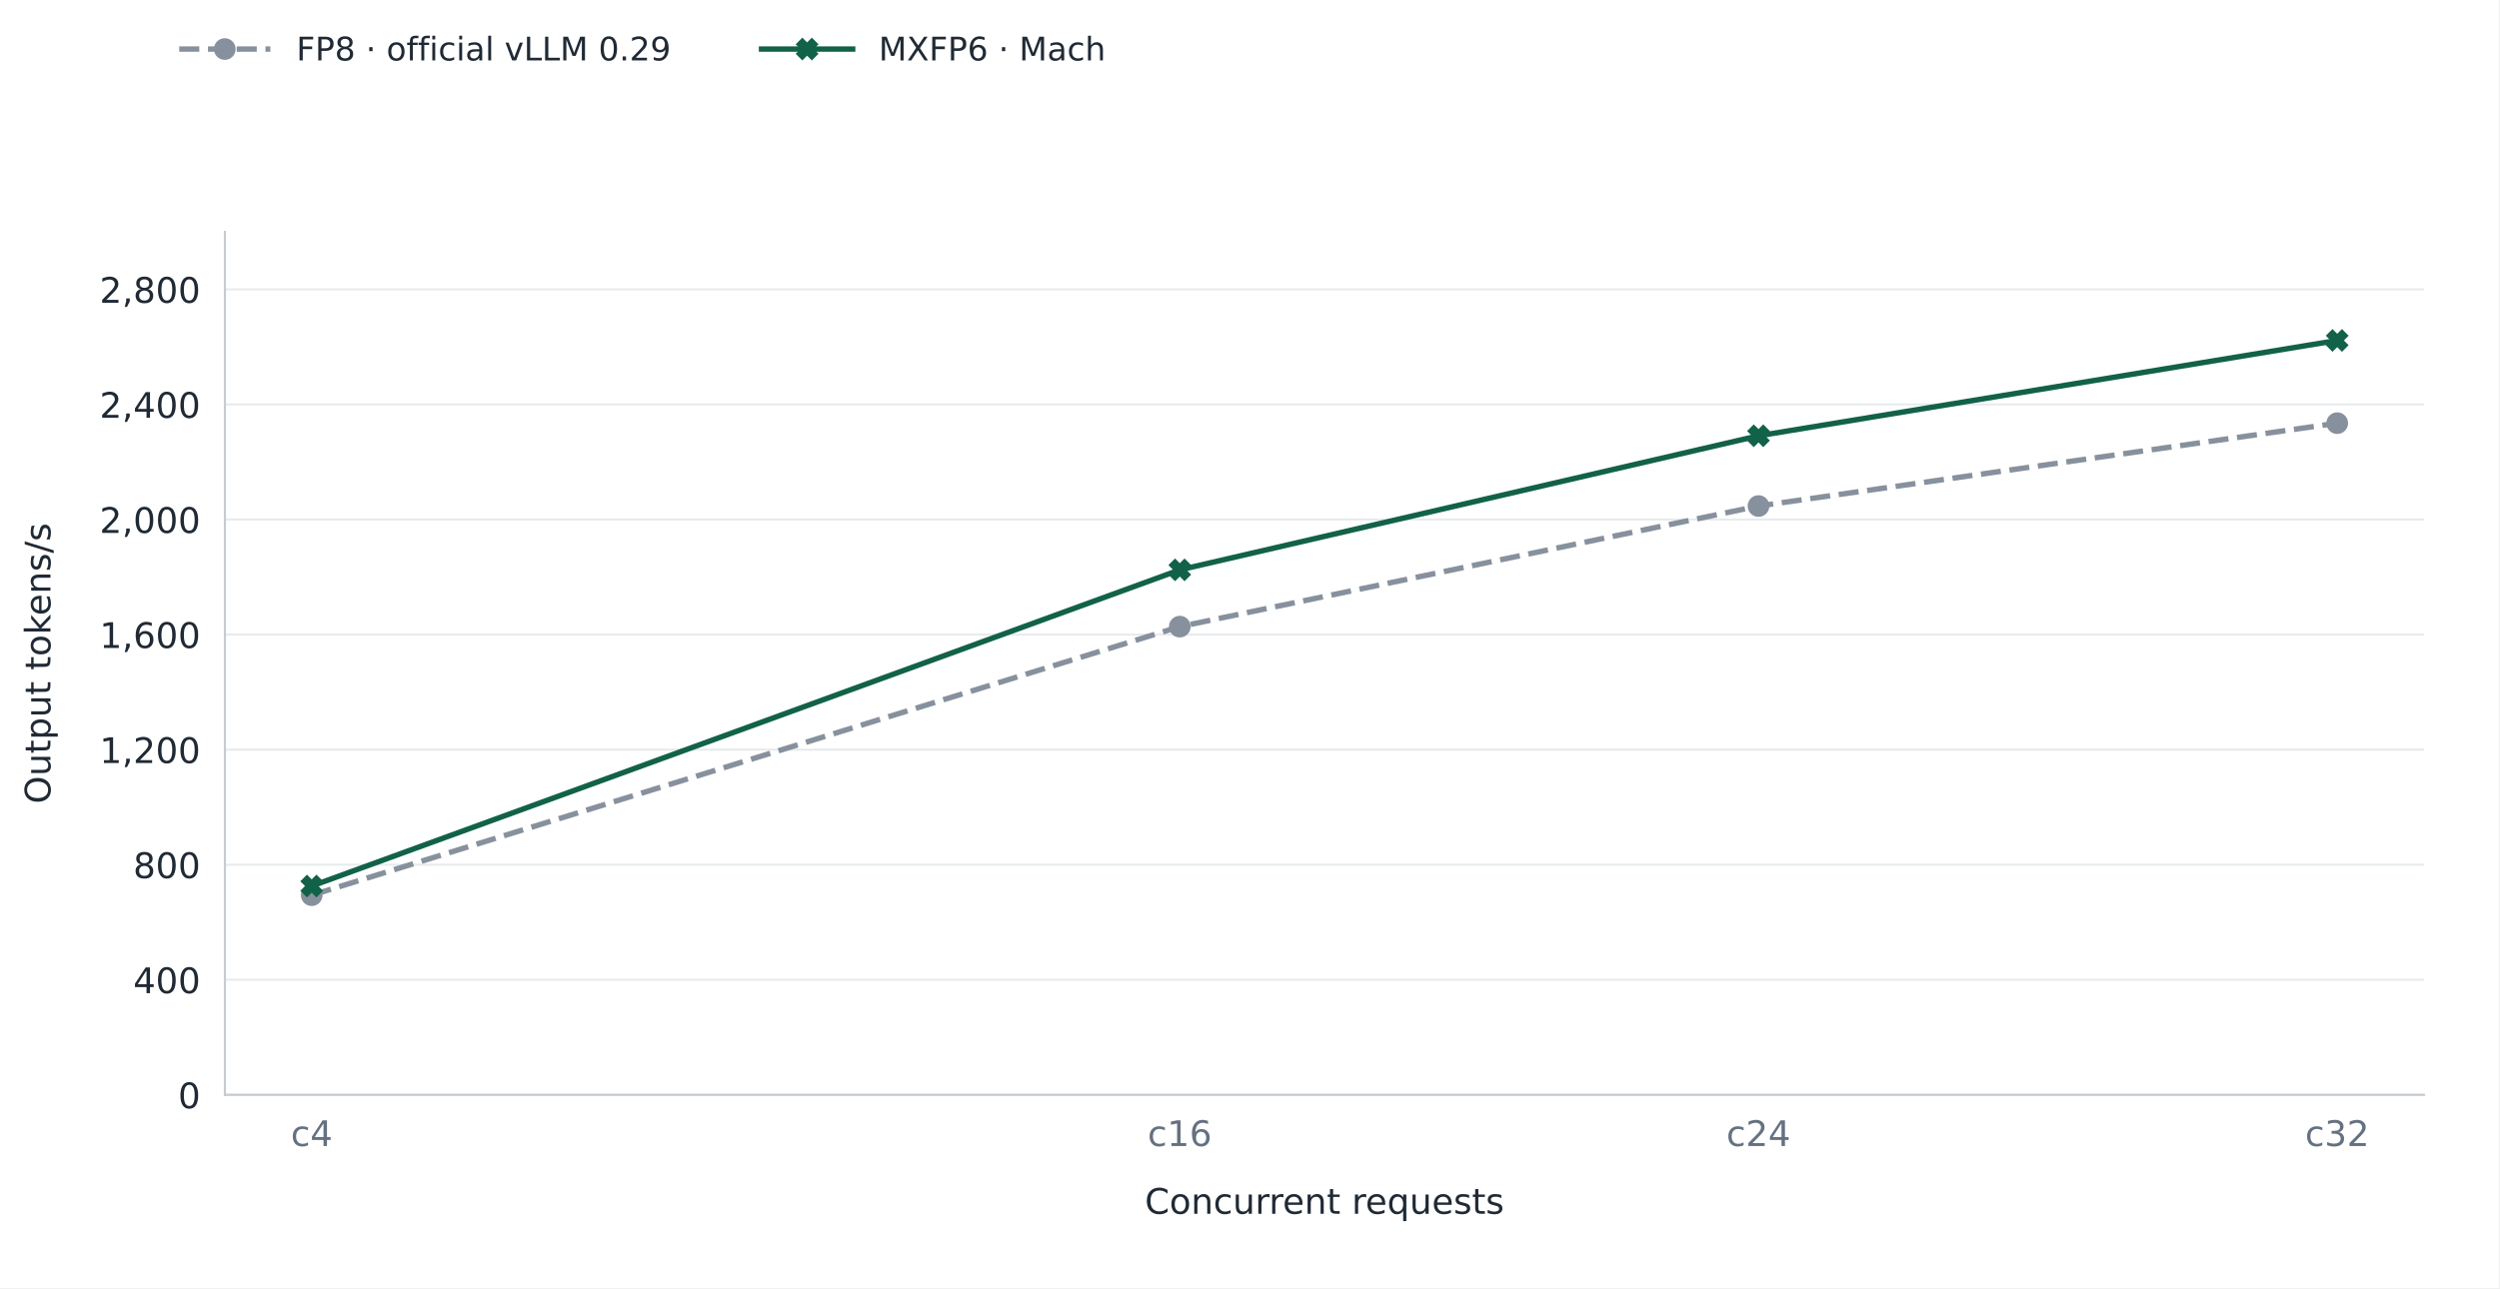
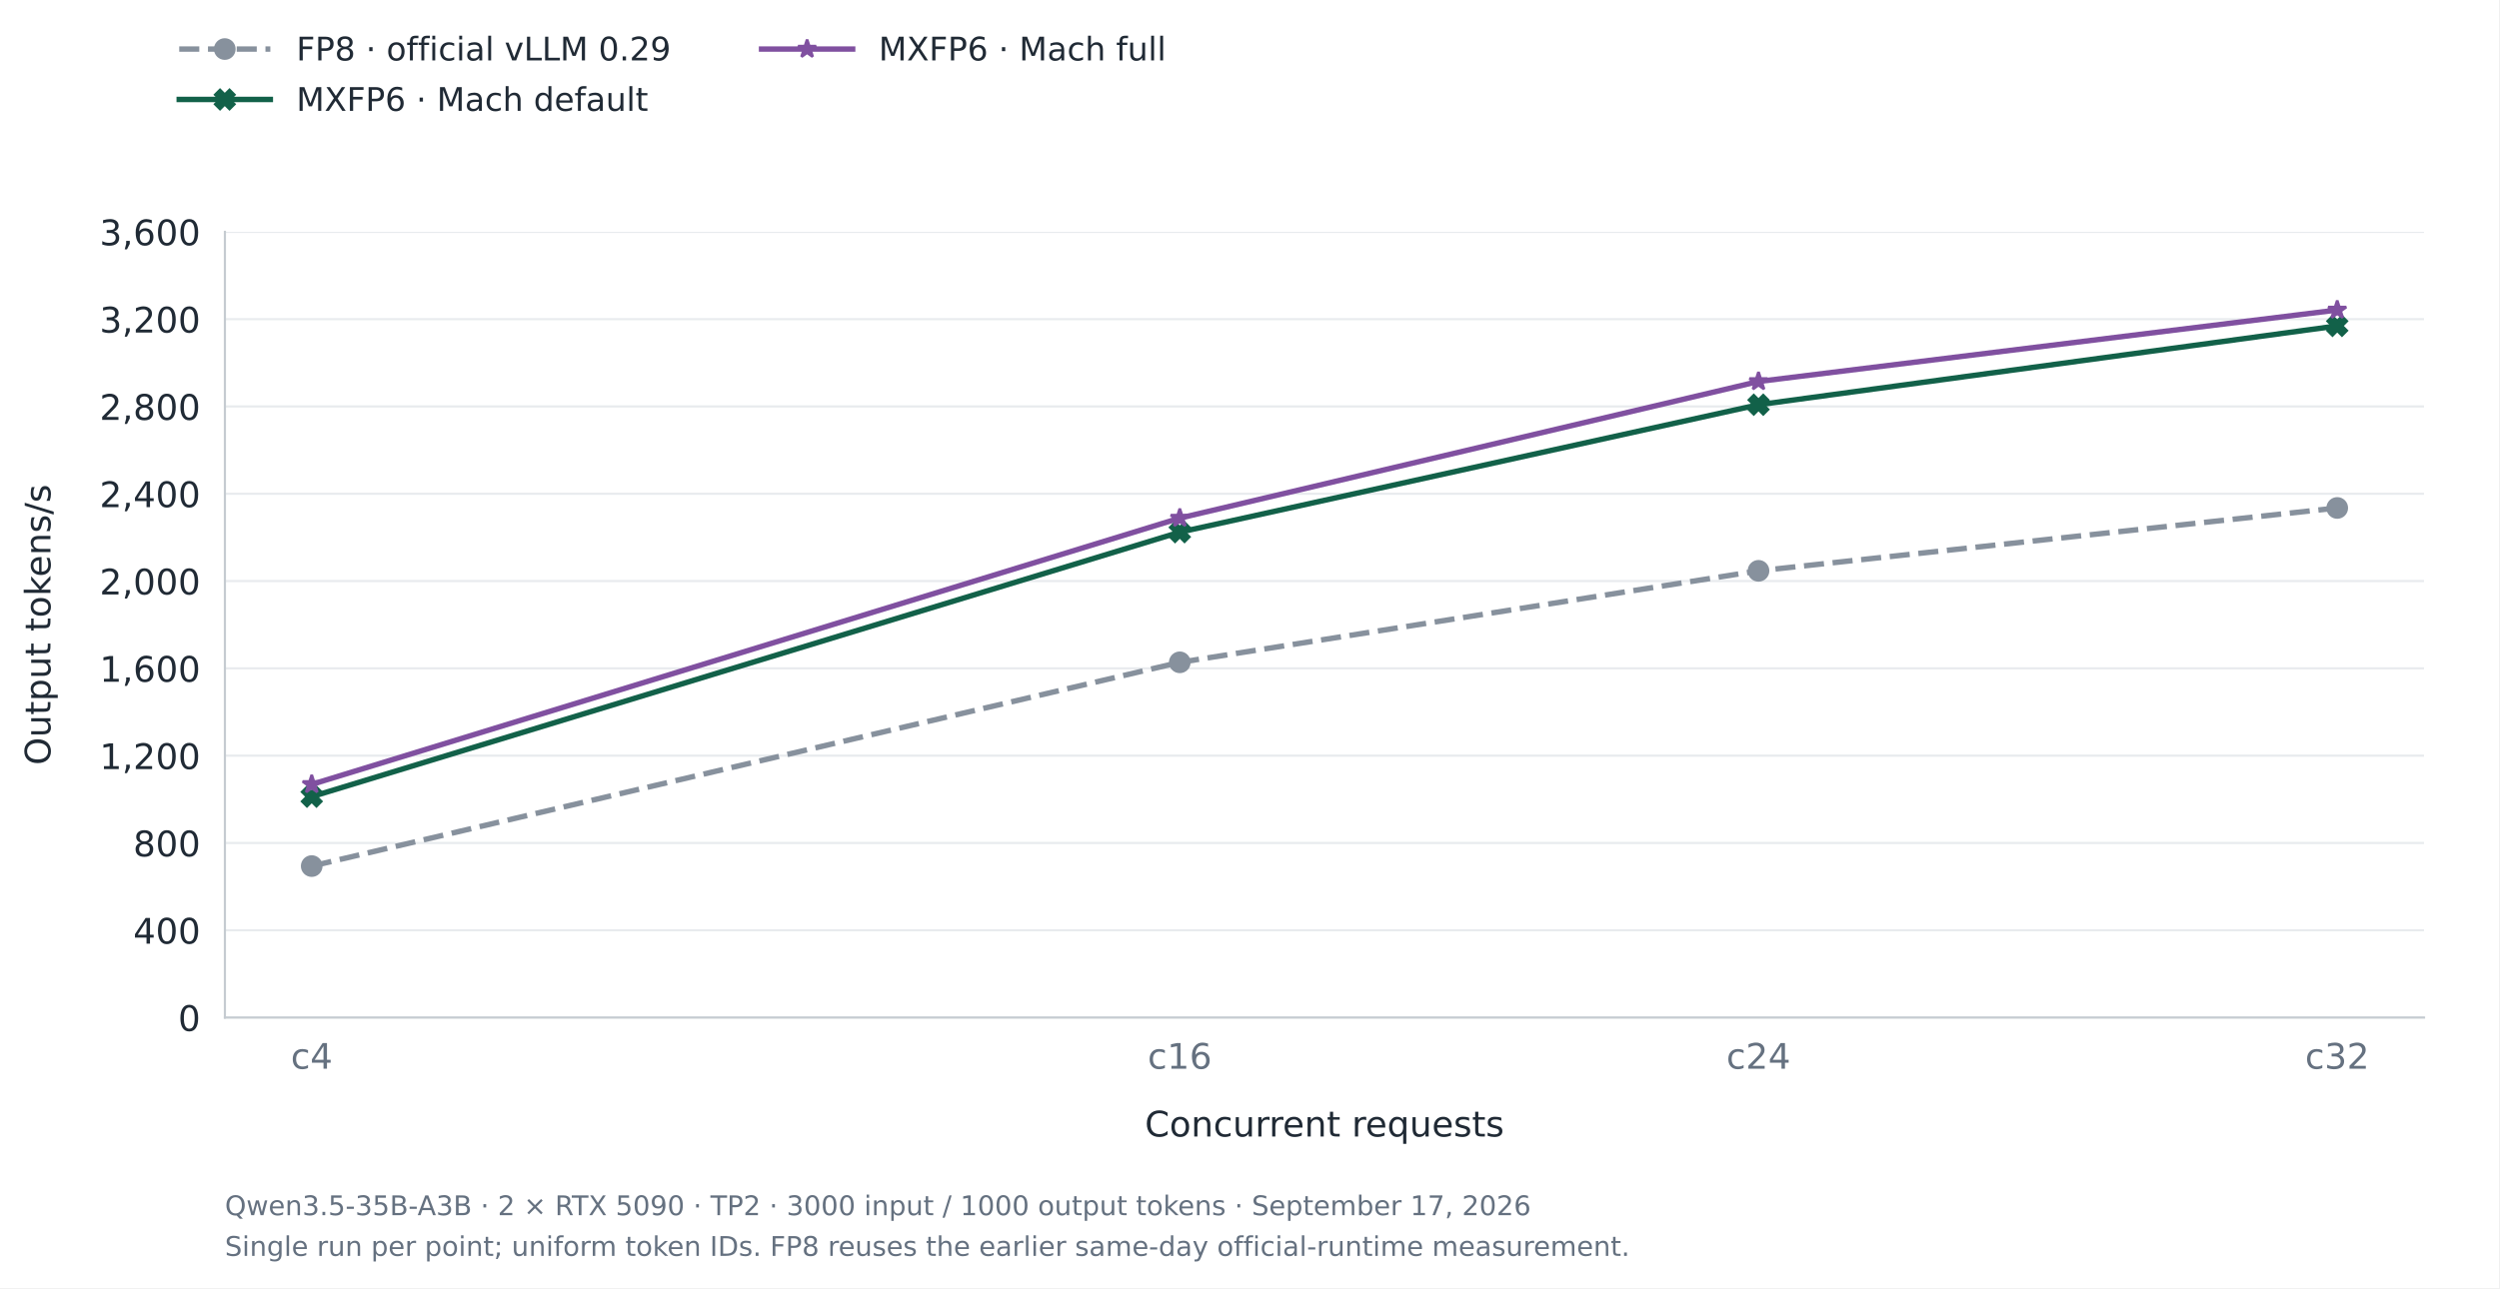
<svg xmlns="http://www.w3.org/2000/svg" xmlns:xlink="http://www.w3.org/1999/xlink" width="921.6pt" height="475.2pt" viewBox="0 0 921.6 475.2" version="1.1">
  <defs>
    <style type="text/css">*{stroke-linejoin: round; stroke-linecap: butt}</style>
  </defs>
  <g id="figure_1">
    <g id="patch_1">
      <path d="M 0 475.2 L 921.6 475.2 L 921.6 0 L 0 0 z " style="fill: #ffffff" />
    </g>
    <g id="axes_1">
      <g id="patch_2">
-         <path d="M 82.944 403.92 L 893.952 403.92 L 893.952 85.536 L 82.944 85.536 z " style="fill: #ffffff" />
+         <path d="M 82.944 375.408 L 893.952 375.408 L 893.952 85.536 L 82.944 85.536 z " style="fill: #ffffff" />
      </g>
      <g id="matplotlib.axis_1">
        <g id="xtick_1">
          <g id="line2d_1" />
          <g id="text_1">
-             <text style="font-size: 13px; font-family: 'DejaVu Sans'; text-anchor: middle; fill: #657180" x="114.957" y="422.797" transform="rotate(-0 114.9575 422.797)">c4</text>
+             <text style="font-size: 13px; font-family: 'DejaVu Sans'; text-anchor: middle; fill: #657180" x="114.957" y="394.285" transform="rotate(-0 114.9575 394.285)">c4</text>
          </g>
        </g>
        <g id="xtick_2">
          <g id="line2d_2" />
          <g id="text_2">
-             <text style="font-size: 13px; font-family: 'DejaVu Sans'; text-anchor: middle; fill: #657180" x="435.092" y="422.797" transform="rotate(-0 435.0922 422.797)">c16</text>
+             <text style="font-size: 13px; font-family: 'DejaVu Sans'; text-anchor: middle; fill: #657180" x="435.092" y="394.285" transform="rotate(-0 435.0922 394.285)">c16</text>
          </g>
        </g>
        <g id="xtick_3">
          <g id="line2d_3" />
          <g id="text_3">
-             <text style="font-size: 13px; font-family: 'DejaVu Sans'; text-anchor: middle; fill: #657180" x="648.515" y="422.797" transform="rotate(-0 648.5154 422.797)">c24</text>
+             <text style="font-size: 13px; font-family: 'DejaVu Sans'; text-anchor: middle; fill: #657180" x="648.515" y="394.285" transform="rotate(-0 648.5154 394.285)">c24</text>
          </g>
        </g>
        <g id="xtick_4">
          <g id="line2d_4" />
          <g id="text_4">
-             <text style="font-size: 13px; font-family: 'DejaVu Sans'; text-anchor: middle; fill: #657180" x="861.939" y="422.797" transform="rotate(-0 861.9385 422.797)">c32</text>
+             <text style="font-size: 13px; font-family: 'DejaVu Sans'; text-anchor: middle; fill: #657180" x="861.939" y="394.285" transform="rotate(-0 861.9385 394.285)">c32</text>
          </g>
        </g>
        <g id="text_5">
-           <text style="font-size: 13px; font-family: 'DejaVu Sans'; text-anchor: middle; fill: #202a35" x="488.448" y="447.797" transform="rotate(-0 488.448 447.797)">Concurrent requests</text>
+           <text style="font-size: 13px; font-family: 'DejaVu Sans'; text-anchor: middle; fill: #202a35" x="488.448" y="419.285" transform="rotate(-0 488.448 419.285)">Concurrent requests</text>
        </g>
      </g>
      <g id="matplotlib.axis_2">
        <g id="ytick_1">
          <g id="line2d_5">
-             <path d="M 82.944 403.92 L 893.952 403.92 " clip-path="url(#p11ca47ef0e)" style="fill: none; stroke: #e8ebee; stroke-width: 0.8; stroke-linecap: square" />
+             <path d="M 82.944 375.408 L 893.952 375.408 " clip-path="url(#p8d491af297)" style="fill: none; stroke: #e8ebee; stroke-width: 0.8; stroke-linecap: square" />
          </g>
          <g id="line2d_6" />
          <g id="text_6">
-             <text style="font-size: 13px; font-family: 'DejaVu Sans'; text-anchor: end; fill: #202a35" x="73.944" y="408.858" transform="rotate(-0 73.944 408.8585)">0</text>
+             <text style="font-size: 13px; font-family: 'DejaVu Sans'; text-anchor: end; fill: #202a35" x="73.944" y="380.346" transform="rotate(-0 73.944 380.3465)">0</text>
          </g>
        </g>
        <g id="ytick_2">
          <g id="line2d_7">
-             <path d="M 82.944 361.469 L 893.952 361.469 " clip-path="url(#p11ca47ef0e)" style="fill: none; stroke: #e8ebee; stroke-width: 0.8; stroke-linecap: square" />
+             <path d="M 82.944 343.2 L 893.952 343.2 " clip-path="url(#p8d491af297)" style="fill: none; stroke: #e8ebee; stroke-width: 0.8; stroke-linecap: square" />
          </g>
          <g id="line2d_8" />
          <g id="text_7">
-             <text style="font-size: 13px; font-family: 'DejaVu Sans'; text-anchor: end; fill: #202a35" x="73.944" y="366.407" transform="rotate(-0 73.944 366.4073)">400</text>
+             <text style="font-size: 13px; font-family: 'DejaVu Sans'; text-anchor: end; fill: #202a35" x="73.944" y="348.138" transform="rotate(-0 73.944 348.1385)">400</text>
          </g>
        </g>
        <g id="ytick_3">
          <g id="line2d_9">
-             <path d="M 82.944 319.018 L 893.952 319.018 " clip-path="url(#p11ca47ef0e)" style="fill: none; stroke: #e8ebee; stroke-width: 0.8; stroke-linecap: square" />
+             <path d="M 82.944 310.992 L 893.952 310.992 " clip-path="url(#p8d491af297)" style="fill: none; stroke: #e8ebee; stroke-width: 0.8; stroke-linecap: square" />
          </g>
          <g id="line2d_10" />
          <g id="text_8">
-             <text style="font-size: 13px; font-family: 'DejaVu Sans'; text-anchor: end; fill: #202a35" x="73.944" y="323.956" transform="rotate(-0 73.944 323.9561)">800</text>
+             <text style="font-size: 13px; font-family: 'DejaVu Sans'; text-anchor: end; fill: #202a35" x="73.944" y="315.93" transform="rotate(-0 73.944 315.9305)">800</text>
          </g>
        </g>
        <g id="ytick_4">
          <g id="line2d_11">
-             <path d="M 82.944 276.566 L 893.952 276.566 " clip-path="url(#p11ca47ef0e)" style="fill: none; stroke: #e8ebee; stroke-width: 0.8; stroke-linecap: square" />
+             <path d="M 82.944 278.784 L 893.952 278.784 " clip-path="url(#p8d491af297)" style="fill: none; stroke: #e8ebee; stroke-width: 0.8; stroke-linecap: square" />
          </g>
          <g id="line2d_12" />
          <g id="text_9">
-             <text style="font-size: 13px; font-family: 'DejaVu Sans'; text-anchor: end; fill: #202a35" x="73.944" y="281.505" transform="rotate(-0 73.944 281.5049)">1,200</text>
+             <text style="font-size: 13px; font-family: 'DejaVu Sans'; text-anchor: end; fill: #202a35" x="73.944" y="283.722" transform="rotate(-0 73.944 283.7225)">1,200</text>
          </g>
        </g>
        <g id="ytick_5">
          <g id="line2d_13">
-             <path d="M 82.944 234.115 L 893.952 234.115 " clip-path="url(#p11ca47ef0e)" style="fill: none; stroke: #e8ebee; stroke-width: 0.8; stroke-linecap: square" />
+             <path d="M 82.944 246.576 L 893.952 246.576 " clip-path="url(#p8d491af297)" style="fill: none; stroke: #e8ebee; stroke-width: 0.8; stroke-linecap: square" />
          </g>
          <g id="line2d_14" />
          <g id="text_10">
-             <text style="font-size: 13px; font-family: 'DejaVu Sans'; text-anchor: end; fill: #202a35" x="73.944" y="239.054" transform="rotate(-0 73.944 239.0537)">1,600</text>
+             <text style="font-size: 13px; font-family: 'DejaVu Sans'; text-anchor: end; fill: #202a35" x="73.944" y="251.514" transform="rotate(-0 73.944 251.5145)">1,600</text>
          </g>
        </g>
        <g id="ytick_6">
          <g id="line2d_15">
-             <path d="M 82.944 191.664 L 893.952 191.664 " clip-path="url(#p11ca47ef0e)" style="fill: none; stroke: #e8ebee; stroke-width: 0.8; stroke-linecap: square" />
+             <path d="M 82.944 214.368 L 893.952 214.368 " clip-path="url(#p8d491af297)" style="fill: none; stroke: #e8ebee; stroke-width: 0.8; stroke-linecap: square" />
          </g>
          <g id="line2d_16" />
          <g id="text_11">
-             <text style="font-size: 13px; font-family: 'DejaVu Sans'; text-anchor: end; fill: #202a35" x="73.944" y="196.602" transform="rotate(-0 73.944 196.6025)">2,000</text>
+             <text style="font-size: 13px; font-family: 'DejaVu Sans'; text-anchor: end; fill: #202a35" x="73.944" y="219.306" transform="rotate(-0 73.944 219.3065)">2,000</text>
          </g>
        </g>
        <g id="ytick_7">
          <g id="line2d_17">
-             <path d="M 82.944 149.213 L 893.952 149.213 " clip-path="url(#p11ca47ef0e)" style="fill: none; stroke: #e8ebee; stroke-width: 0.8; stroke-linecap: square" />
+             <path d="M 82.944 182.16 L 893.952 182.16 " clip-path="url(#p8d491af297)" style="fill: none; stroke: #e8ebee; stroke-width: 0.8; stroke-linecap: square" />
          </g>
          <g id="line2d_18" />
          <g id="text_12">
-             <text style="font-size: 13px; font-family: 'DejaVu Sans'; text-anchor: end; fill: #202a35" x="73.944" y="154.151" transform="rotate(-0 73.944 154.1513)">2,400</text>
+             <text style="font-size: 13px; font-family: 'DejaVu Sans'; text-anchor: end; fill: #202a35" x="73.944" y="187.098" transform="rotate(-0 73.944 187.0985)">2,400</text>
          </g>
        </g>
        <g id="ytick_8">
          <g id="line2d_19">
-             <path d="M 82.944 106.762 L 893.952 106.762 " clip-path="url(#p11ca47ef0e)" style="fill: none; stroke: #e8ebee; stroke-width: 0.8; stroke-linecap: square" />
+             <path d="M 82.944 149.952 L 893.952 149.952 " clip-path="url(#p8d491af297)" style="fill: none; stroke: #e8ebee; stroke-width: 0.8; stroke-linecap: square" />
          </g>
          <g id="line2d_20" />
          <g id="text_13">
-             <text style="font-size: 13px; font-family: 'DejaVu Sans'; text-anchor: end; fill: #202a35" x="73.944" y="111.7" transform="rotate(-0 73.944 111.7001)">2,800</text>
-           </g>
-         </g>
-         <g id="text_14">
-           <text style="font-size: 13px; font-family: 'DejaVu Sans'; text-anchor: middle; fill: #202a35" x="18.604" y="244.728" transform="rotate(-90 18.60439 244.728)">Output tokens/s</text>
-         </g>
-       </g>
-       <g id="line2d_21">
-         <path d="M 114.957 330.255 L 435.092 231.177 L 648.515 186.686 L 861.939 156.116 " clip-path="url(#p11ca47ef0e)" style="fill: none; stroke-dasharray: 7.4,3.2; stroke-dashoffset: 0; stroke: #87919d; stroke-width: 2" />
+             <text style="font-size: 13px; font-family: 'DejaVu Sans'; text-anchor: end; fill: #202a35" x="73.944" y="154.89" transform="rotate(-0 73.944 154.8905)">2,800</text>
+           </g>
+         </g>
+         <g id="ytick_9">
+           <g id="line2d_21">
+             <path d="M 82.944 117.744 L 893.952 117.744 " clip-path="url(#p8d491af297)" style="fill: none; stroke: #e8ebee; stroke-width: 0.8; stroke-linecap: square" />
+           </g>
+           <g id="line2d_22" />
+           <g id="text_14">
+             <text style="font-size: 13px; font-family: 'DejaVu Sans'; text-anchor: end; fill: #202a35" x="73.944" y="122.682" transform="rotate(-0 73.944 122.6825)">3,200</text>
+           </g>
+         </g>
+         <g id="ytick_10">
+           <g id="line2d_23">
+             <path d="M 82.944 85.536 L 893.952 85.536 " clip-path="url(#p8d491af297)" style="fill: none; stroke: #e8ebee; stroke-width: 0.8; stroke-linecap: square" />
+           </g>
+           <g id="line2d_24" />
+           <g id="text_15">
+             <text style="font-size: 13px; font-family: 'DejaVu Sans'; text-anchor: end; fill: #202a35" x="73.944" y="90.474" transform="rotate(-0 73.944 90.47448)">3,600</text>
+           </g>
+         </g>
+         <g id="text_16">
+           <text style="font-size: 13px; font-family: 'DejaVu Sans'; text-anchor: middle; fill: #202a35" x="18.604" y="230.472" transform="rotate(-90 18.60439 230.472)">Output tokens/s</text>
+         </g>
+       </g>
+       <g id="line2d_25">
+         <path d="M 114.957 319.518 L 435.092 244.347 L 648.515 210.591 L 861.939 187.398 " clip-path="url(#p8d491af297)" style="fill: none; stroke-dasharray: 7.4,3.2; stroke-dashoffset: 0; stroke: #87919d; stroke-width: 2" />
        <defs>
          <path id="mc707d0224f" d="M 0 3.5 C 0.928 3.5 1.819 3.131 2.475 2.475 C 3.131 1.819 3.5 0.928 3.5 0 C 3.5 -0.928 3.131 -1.819 2.475 -2.475 C 1.819 -3.131 0.928 -3.5 0 -3.5 C -0.928 -3.5 -1.819 -3.131 -2.475 -2.475 C -3.131 -1.819 -3.5 -0.928 -3.5 0 C -3.5 0.928 -3.131 1.819 -2.475 2.475 C -1.819 3.131 -0.928 3.5 0 3.5 z " style="stroke: #87919d" />
        </defs>
-         <g clip-path="url(#p11ca47ef0e)">
-           <use xlink:href="#mc707d0224f" x="114.957" y="330.255" style="fill: #87919d; stroke: #87919d" />
-           <use xlink:href="#mc707d0224f" x="435.092" y="231.177" style="fill: #87919d; stroke: #87919d" />
-           <use xlink:href="#mc707d0224f" x="648.515" y="186.686" style="fill: #87919d; stroke: #87919d" />
-           <use xlink:href="#mc707d0224f" x="861.939" y="156.116" style="fill: #87919d; stroke: #87919d" />
-         </g>
-       </g>
-       <g id="line2d_22">
-         <path d="M 114.957 326.88 L 435.092 210.239 L 648.515 160.772 L 861.939 125.598 " clip-path="url(#p11ca47ef0e)" style="fill: none; stroke: #126149; stroke-width: 2; stroke-linecap: square" />
+         <g clip-path="url(#p8d491af297)">
+           <use xlink:href="#mc707d0224f" x="114.957" y="319.518" style="fill: #87919d; stroke: #87919d" />
+           <use xlink:href="#mc707d0224f" x="435.092" y="244.347" style="fill: #87919d; stroke: #87919d" />
+           <use xlink:href="#mc707d0224f" x="648.515" y="210.591" style="fill: #87919d; stroke: #87919d" />
+           <use xlink:href="#mc707d0224f" x="861.939" y="187.398" style="fill: #87919d; stroke: #87919d" />
+         </g>
+       </g>
+       <g id="line2d_26">
+         <path d="M 114.957 293.912 L 435.092 196.327 L 648.515 149.313 L 861.939 120.228 " clip-path="url(#p8d491af297)" style="fill: none; stroke: #126149; stroke-width: 2; stroke-linecap: square" />
        <defs>
          <path id="mb0ee347284" d="M -1.75 3.5 L 0 1.75 L 1.75 3.5 L 3.5 1.75 L 1.75 0 L 3.5 -1.75 L 1.75 -3.5 L 0 -1.75 L -1.75 -3.5 L -3.5 -1.75 L -1.75 0 L -3.5 1.75 z " style="stroke: #126149; stroke-linejoin: miter" />
        </defs>
-         <g clip-path="url(#p11ca47ef0e)">
-           <use xlink:href="#mb0ee347284" x="114.957" y="326.88" style="fill: #126149; stroke: #126149; stroke-linejoin: miter" />
-           <use xlink:href="#mb0ee347284" x="435.092" y="210.239" style="fill: #126149; stroke: #126149; stroke-linejoin: miter" />
-           <use xlink:href="#mb0ee347284" x="648.515" y="160.772" style="fill: #126149; stroke: #126149; stroke-linejoin: miter" />
-           <use xlink:href="#mb0ee347284" x="861.939" y="125.598" style="fill: #126149; stroke: #126149; stroke-linejoin: miter" />
+         <g clip-path="url(#p8d491af297)">
+           <use xlink:href="#mb0ee347284" x="114.957" y="293.912" style="fill: #126149; stroke: #126149; stroke-linejoin: miter" />
+           <use xlink:href="#mb0ee347284" x="435.092" y="196.327" style="fill: #126149; stroke: #126149; stroke-linejoin: miter" />
+           <use xlink:href="#mb0ee347284" x="648.515" y="149.313" style="fill: #126149; stroke: #126149; stroke-linejoin: miter" />
+           <use xlink:href="#mb0ee347284" x="861.939" y="120.228" style="fill: #126149; stroke: #126149; stroke-linejoin: miter" />
+         </g>
+       </g>
+       <g id="line2d_27">
+         <path d="M 114.957 289.383 L 435.092 191.139 L 648.515 140.732 L 861.939 114.367 " clip-path="url(#p8d491af297)" style="fill: none; stroke: #8050a0; stroke-width: 2; stroke-linecap: square" />
+         <defs>
+           <path id="m8c888cec98" d="M 0 -3.5 L -0.786 -1.082 L -3.329 -1.082 L -1.271 0.413 L -2.057 2.832 L -0 1.337 L 2.057 2.832 L 1.271 0.413 L 3.329 -1.082 L 0.786 -1.082 z " style="stroke: #8050a0; stroke-linejoin: bevel" />
+         </defs>
+         <g clip-path="url(#p8d491af297)">
+           <use xlink:href="#m8c888cec98" x="114.957" y="289.383" style="fill: #8050a0; stroke: #8050a0; stroke-linejoin: bevel" />
+           <use xlink:href="#m8c888cec98" x="435.092" y="191.139" style="fill: #8050a0; stroke: #8050a0; stroke-linejoin: bevel" />
+           <use xlink:href="#m8c888cec98" x="648.515" y="140.732" style="fill: #8050a0; stroke: #8050a0; stroke-linejoin: bevel" />
+           <use xlink:href="#m8c888cec98" x="861.939" y="114.367" style="fill: #8050a0; stroke: #8050a0; stroke-linejoin: bevel" />
        </g>
      </g>
      <g id="patch_3">
-         <path d="M 82.944 403.92 L 82.944 85.536 " style="fill: none; stroke: #c5cbd1; stroke-width: 0.8; stroke-linejoin: miter; stroke-linecap: square" />
+         <path d="M 82.944 375.408 L 82.944 85.536 " style="fill: none; stroke: #c5cbd1; stroke-width: 0.8; stroke-linejoin: miter; stroke-linecap: square" />
      </g>
      <g id="patch_4">
-         <path d="M 82.944 403.92 L 893.952 403.92 " style="fill: none; stroke: #c5cbd1; stroke-width: 0.8; stroke-linejoin: miter; stroke-linecap: square" />
-       </g>
+         <path d="M 82.944 375.408 L 893.952 375.408 " style="fill: none; stroke: #c5cbd1; stroke-width: 0.8; stroke-linejoin: miter; stroke-linecap: square" />
+       </g>
+     </g>
+     <g id="text_17">
+       <text style="font-size: 10px; font-family: 'DejaVu Sans'; fill: #657180" transform="translate(82.944 448.32)">Qwen3.5-35B-A3B · 2 × RTX 5090 · TP2 · 3000 input / 1000 output tokens · September 17, 2026</text>
+       <text style="font-size: 10px; font-family: 'DejaVu Sans'; fill: #657180" transform="translate(82.944 463.32)">Single run per point; uniform token IDs. FP8 reuses the earlier same-day official-runtime measurement.</text>
    </g>
    <g id="legend_1">
-       <g id="line2d_23">
+       <g id="line2d_28">
        <path d="M 66.096 18.094 L 82.896 18.094 L 99.696 18.094 " style="fill: none; stroke-dasharray: 7.4,3.2; stroke-dashoffset: 0; stroke: #87919d; stroke-width: 2" />
        <g>
          <use xlink:href="#mc707d0224f" x="82.896" y="18.094" style="fill: #87919d; stroke: #87919d" />
        </g>
      </g>
-       <g id="text_15">
+       <g id="text_18">
        <text style="font-size: 12px; font-family: 'DejaVu Sans'; text-anchor: start; fill: #202a35" x="109.296" y="22.294" transform="rotate(-0 109.296 22.29413)">FP8 · official vLLM 0.29</text>
      </g>
-       <g id="line2d_24">
-         <path d="M 280.849 18.094 L 297.649 18.094 L 314.449 18.094 " style="fill: none; stroke: #126149; stroke-width: 2; stroke-linecap: square" />
+       <g id="line2d_29">
+         <path d="M 66.096 36.695 L 82.896 36.695 L 99.696 36.695 " style="fill: none; stroke: #126149; stroke-width: 2; stroke-linecap: square" />
        <g>
-           <use xlink:href="#mb0ee347284" x="297.649" y="18.094" style="fill: #126149; stroke: #126149; stroke-linejoin: miter" />
-         </g>
-       </g>
-       <g id="text_16">
-         <text style="font-size: 12px; font-family: 'DejaVu Sans'; text-anchor: start; fill: #202a35" x="324.049" y="22.294" transform="rotate(-0 324.0491 22.29413)">MXFP6 · Mach</text>
+           <use xlink:href="#mb0ee347284" x="82.896" y="36.695" style="fill: #126149; stroke: #126149; stroke-linejoin: miter" />
+         </g>
+       </g>
+       <g id="text_19">
+         <text style="font-size: 12px; font-family: 'DejaVu Sans'; text-anchor: start; fill: #202a35" x="109.296" y="40.895" transform="rotate(-0 109.296 40.89506)">MXFP6 · Mach default</text>
+       </g>
+       <g id="line2d_30">
+         <path d="M 280.849 18.094 L 297.649 18.094 L 314.449 18.094 " style="fill: none; stroke: #8050a0; stroke-width: 2; stroke-linecap: square" />
+         <g>
+           <use xlink:href="#m8c888cec98" x="297.649" y="18.094" style="fill: #8050a0; stroke: #8050a0; stroke-linejoin: bevel" />
+         </g>
+       </g>
+       <g id="text_20">
+         <text style="font-size: 12px; font-family: 'DejaVu Sans'; text-anchor: start; fill: #202a35" x="324.049" y="22.294" transform="rotate(-0 324.0491 22.29413)">MXFP6 · Mach full</text>
      </g>
    </g>
  </g>
  <defs>
-     <clipPath id="p11ca47ef0e">
-       <rect x="82.944" y="85.536" width="811.008" height="318.384" />
+     <clipPath id="p8d491af297">
+       <rect x="82.944" y="85.536" width="811.008" height="289.872" />
    </clipPath>
  </defs>
</svg>
